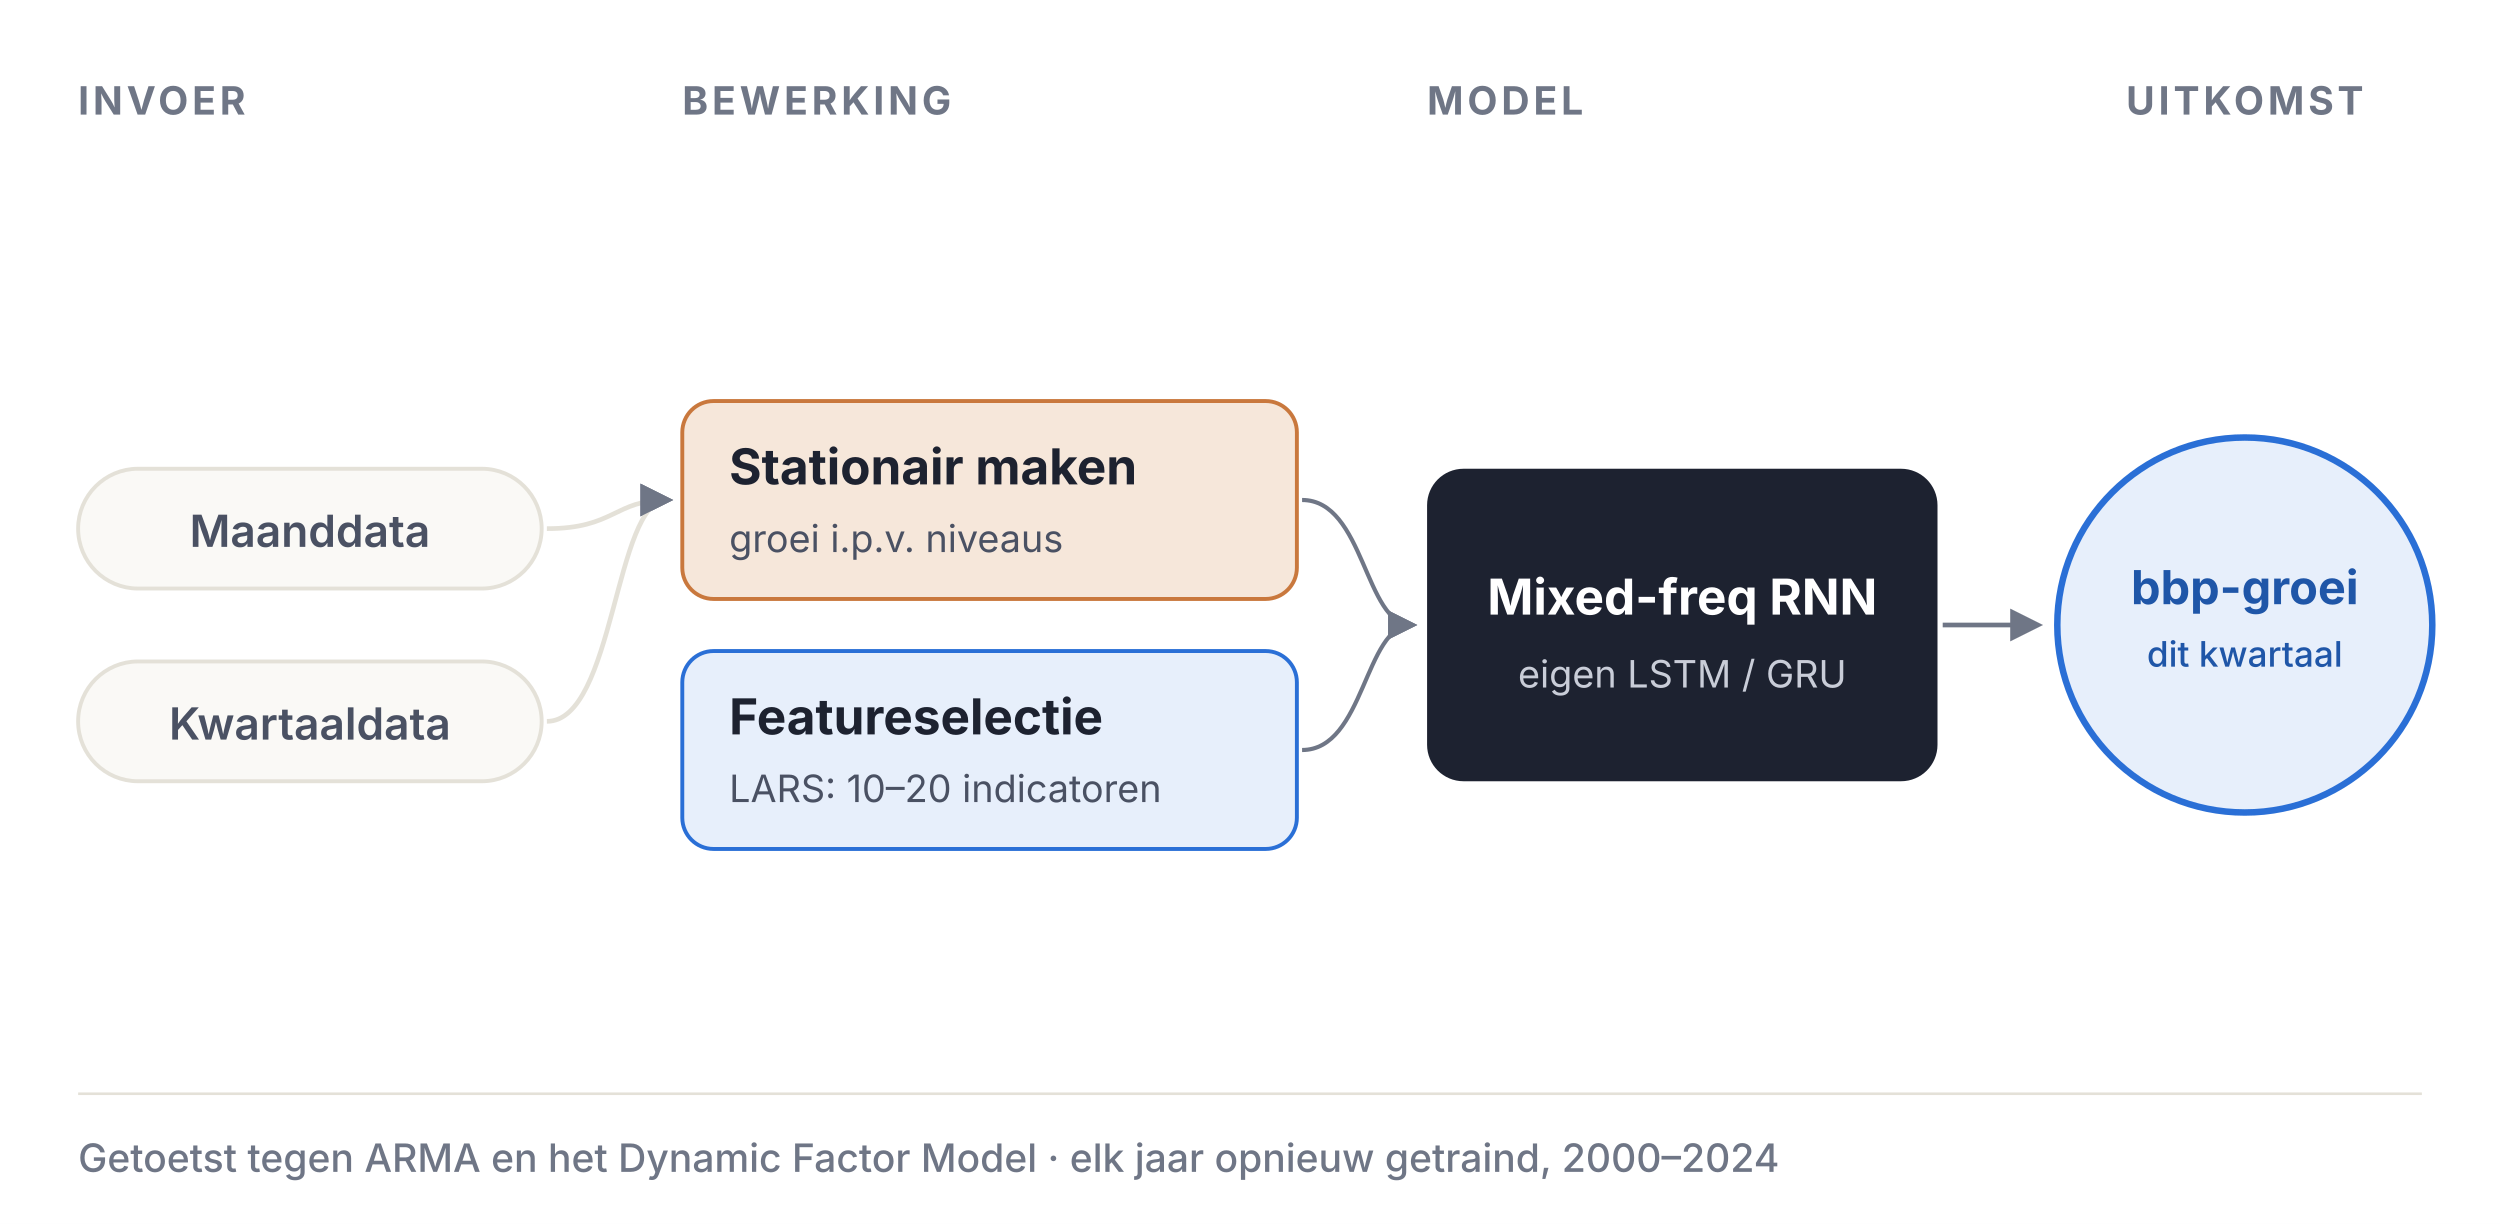
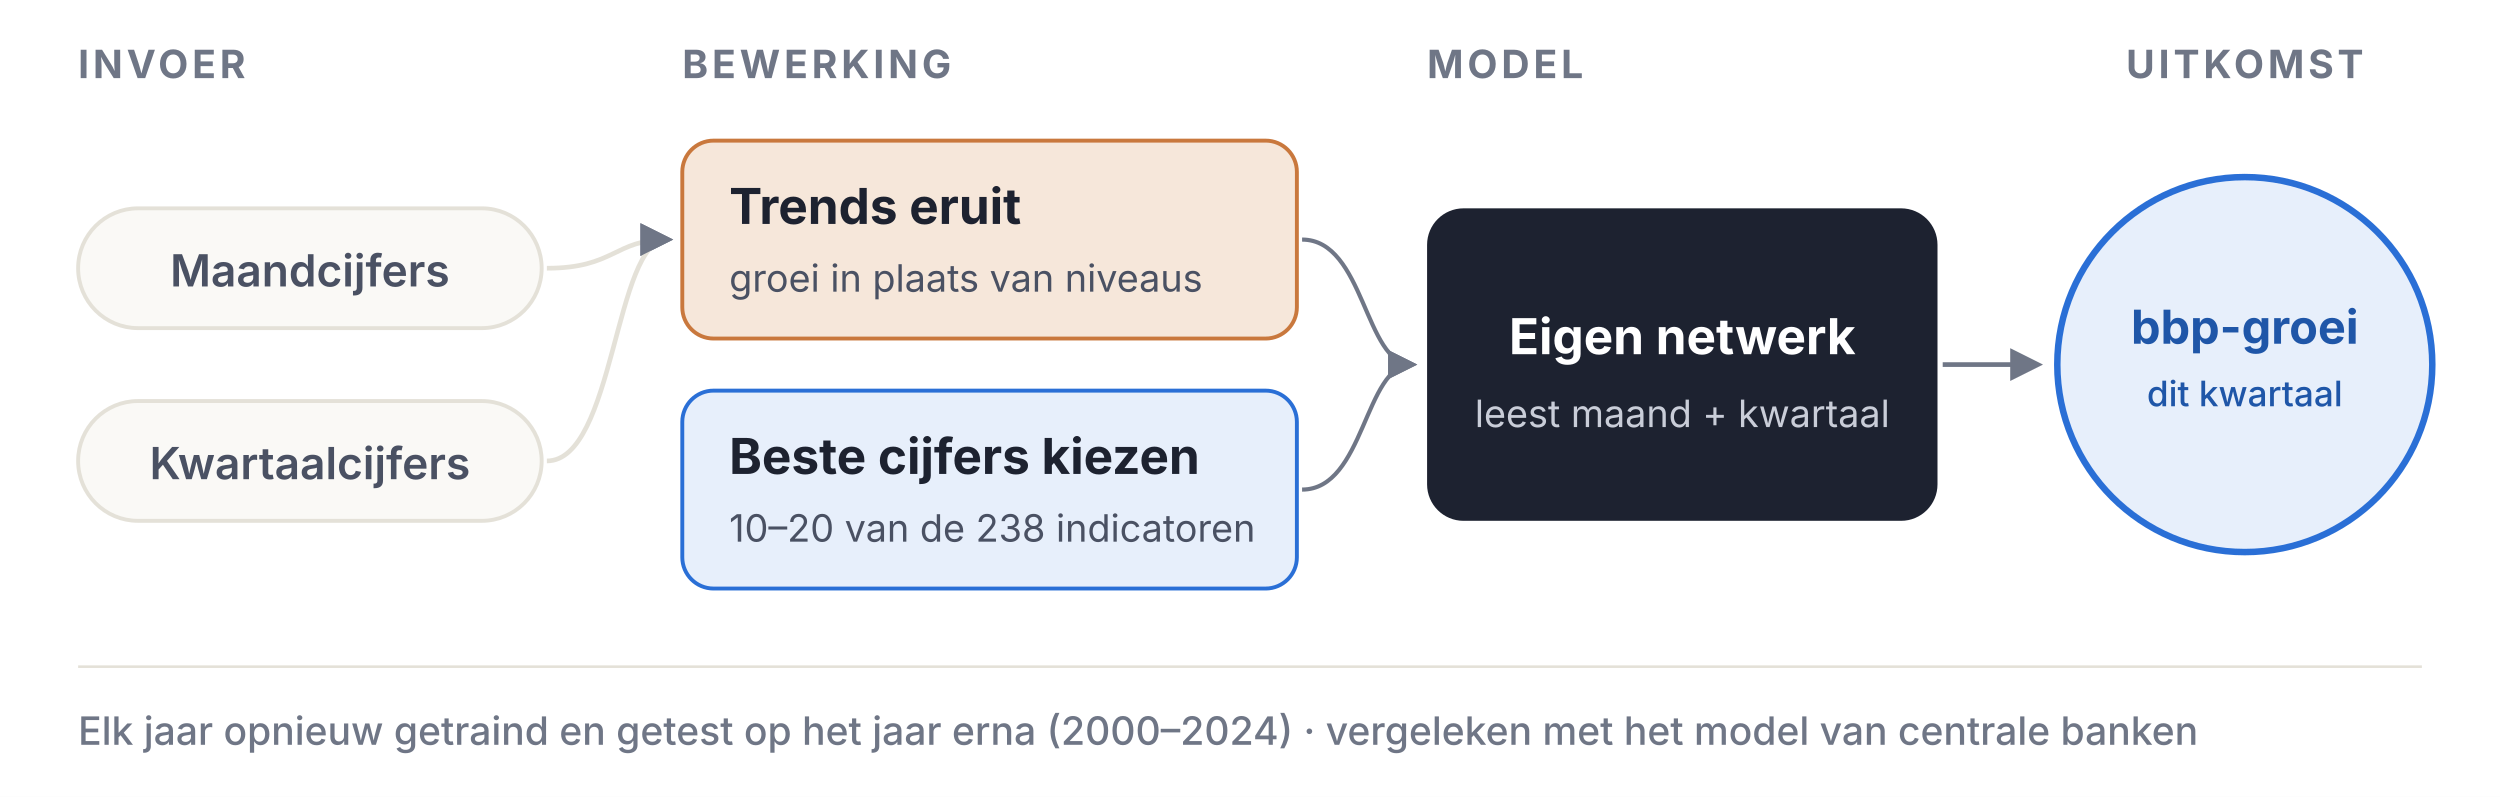
- <svg xmlns="http://www.w3.org/2000/svg" viewBox="0 0 960 470" width="960" height="470" font-family="Inter, 'Segoe UI', Helvetica, Arial, sans-serif">
-   <rect width="960" height="470" fill="#ffffff" />
+ <svg xmlns="http://www.w3.org/2000/svg" viewBox="0 100 960 306" width="960" height="306" font-family="Inter, 'Segoe UI', Helvetica, Arial, sans-serif">
+   <rect y="100" width="960" height="306" fill="#ffffff" />
  <defs>
    <marker id="a" viewBox="0 0 10 10" refX="8" refY="5" markerWidth="7" markerHeight="7" orient="auto">
      <path d="M0,0 L10,5 L0,10 z" fill="#6f7686" />
    </marker>
  </defs>
-   <text x="30" y="44" font-size="15" fill="#6f7686" font-weight="700" text-anchor="start" letter-spacing="1.5">INVOER</text>
-   <text x="262" y="44" font-size="15" fill="#6f7686" font-weight="700" text-anchor="start" letter-spacing="1.5">BEWERKING</text>
-   <text x="548" y="44" font-size="15" fill="#6f7686" font-weight="700" text-anchor="start" letter-spacing="1.5">MODEL</text>
-   <text x="862" y="44" font-size="15" fill="#6f7686" font-weight="700" text-anchor="middle" letter-spacing="1.5">UITKOMST</text>
+   <text x="30" y="130" font-size="15" fill="#6f7686" font-weight="700" text-anchor="start" letter-spacing="1.5">INVOER</text>
+   <text x="262" y="130" font-size="15" fill="#6f7686" font-weight="700" text-anchor="start" letter-spacing="1.5">BEWERKING</text>
+   <text x="548" y="130" font-size="15" fill="#6f7686" font-weight="700" text-anchor="start" letter-spacing="1.5">MODEL</text>
+   <text x="862" y="130" font-size="15" fill="#6f7686" font-weight="700" text-anchor="middle" letter-spacing="1.5">UITKOMST</text>
  <rect x="30" y="180.0" width="178" height="46" rx="23.0" fill="#faf9f6" stroke="#e4e1d8" stroke-width="1.5" />
-   <text x="119.0" y="210.0" font-size="17" fill="#4a5163" font-weight="600" text-anchor="middle">Maanddata</text>
+   <text x="119.0" y="210.0" font-size="17" fill="#4a5163" font-weight="600" text-anchor="middle">Maandcijfers</text>
  <rect x="30" y="254.0" width="178" height="46" rx="23.0" fill="#faf9f6" stroke="#e4e1d8" stroke-width="1.5" />
-   <text x="119.0" y="284.0" font-size="17" fill="#4a5163" font-weight="600" text-anchor="middle">Kwartaaldata</text>
+   <text x="119.0" y="284.0" font-size="17" fill="#4a5163" font-weight="600" text-anchor="middle">Kwartaalcijfers</text>
  <rect x="262" y="154.0" width="236" height="76" rx="12" fill="#f6e7da" stroke="#c9783d" stroke-width="1.5" />
-   <text x="280" y="186.0" font-size="19" fill="#1d2230" font-weight="700" text-anchor="start">Stationair maken</text>
-   <text x="280" y="212.0" font-size="14.5" fill="#4a5163" font-weight="400" text-anchor="start">groei i.p.v. niveaus</text>
+   <text x="280" y="186.0" font-size="19" fill="#1d2230" font-weight="700" text-anchor="start">Trends eruit</text>
+   <text x="280" y="212.0" font-size="14.5" fill="#4a5163" font-weight="400" text-anchor="start">groei in plaats van niveaus</text>
  <rect x="262" y="250.0" width="236" height="76" rx="12" fill="#e7effb" stroke="#2a6fd6" stroke-width="1.5" />
-   <text x="280" y="282.0" font-size="19" fill="#1d2230" font-weight="700" text-anchor="start">Featureselectie</text>
-   <text x="280" y="308.0" font-size="14.5" fill="#4a5163" font-weight="400" text-anchor="start">LARS: 10–20 indicatoren</text>
+   <text x="280" y="282.0" font-size="19" fill="#1d2230" font-weight="700" text-anchor="start">Beste cijfers kiezen</text>
+   <text x="280" y="308.0" font-size="14.5" fill="#4a5163" font-weight="400" text-anchor="start">10–20 van de 238 indicatoren</text>
  <path d="M210,203.0 C236.0,203.0 236.0,192.0 256,192.0" fill="none" stroke="#e4e1d8" stroke-width="1.8" marker-end="url(#a)" />
  <path d="M210,277.0 C236.0,277.0 236.0,192.0 256,192.0" fill="none" stroke="#e4e1d8" stroke-width="1.8" marker-end="url(#a)" />
  <path d="M500,192.0 C524.0,192.0 524.0,240 542,240" fill="none" stroke="#6f7686" stroke-width="1.6" marker-end="url(#a)" />
  <path d="M500,288.0 C524.0,288.0 524.0,240 542,240" fill="none" stroke="#6f7686" stroke-width="1.6" marker-end="url(#a)" />
  <rect x="548" y="180.0" width="196" height="120" rx="14" fill="#1d2230" />
-   <text x="646.0" y="236" font-size="19" fill="#ffffff" font-weight="700" text-anchor="middle">Mixed-freq RNN</text>
-   <text x="646.0" y="264" font-size="14.5" fill="#c9cdd8" font-weight="400" text-anchor="middle">eigen LSTM / GRU</text>
+   <text x="646.0" y="236" font-size="19" fill="#ffffff" font-weight="700" text-anchor="middle">Eigen netwerk</text>
+   <text x="646.0" y="264" font-size="14.5" fill="#c9cdd8" font-weight="400" text-anchor="middle">leest maand + kwartaal</text>
  <line x1="746" y1="240" x2="782" y2="240" stroke="#6f7686" stroke-width="1.8" marker-end="url(#a)" />
  <circle cx="862" cy="240" r="72" fill="#e7effb" stroke="#2a6fd6" stroke-width="2.5" />
  <text x="862" y="232" font-size="18" fill="#1f56a8" font-weight="700" text-anchor="middle">bbp-groei</text>
  <text x="862" y="256" font-size="13.5" fill="#1f56a8" font-weight="500" text-anchor="middle">dit kwartaal</text>
-   <line x1="30" y1="420" x2="930" y2="420" stroke="#e4e1d8" />
-   <text x="30" y="450" font-size="15" fill="#6f7686" font-weight="500" text-anchor="start">Getoetst tegen ARMA en het Dynamic Factor Model · elk jaar opnieuw getraind, 2000–2024</text>
+   <line x1="30" y1="356" x2="930" y2="356" stroke="#e4e1d8" />
+   <text x="30" y="386" font-size="15" fill="#6f7686" font-weight="500" text-anchor="start">Elk jaar opnieuw getraind en getest op het jaar erna (2000–2024) · vergeleken met het model van centrale banken</text>
</svg>
